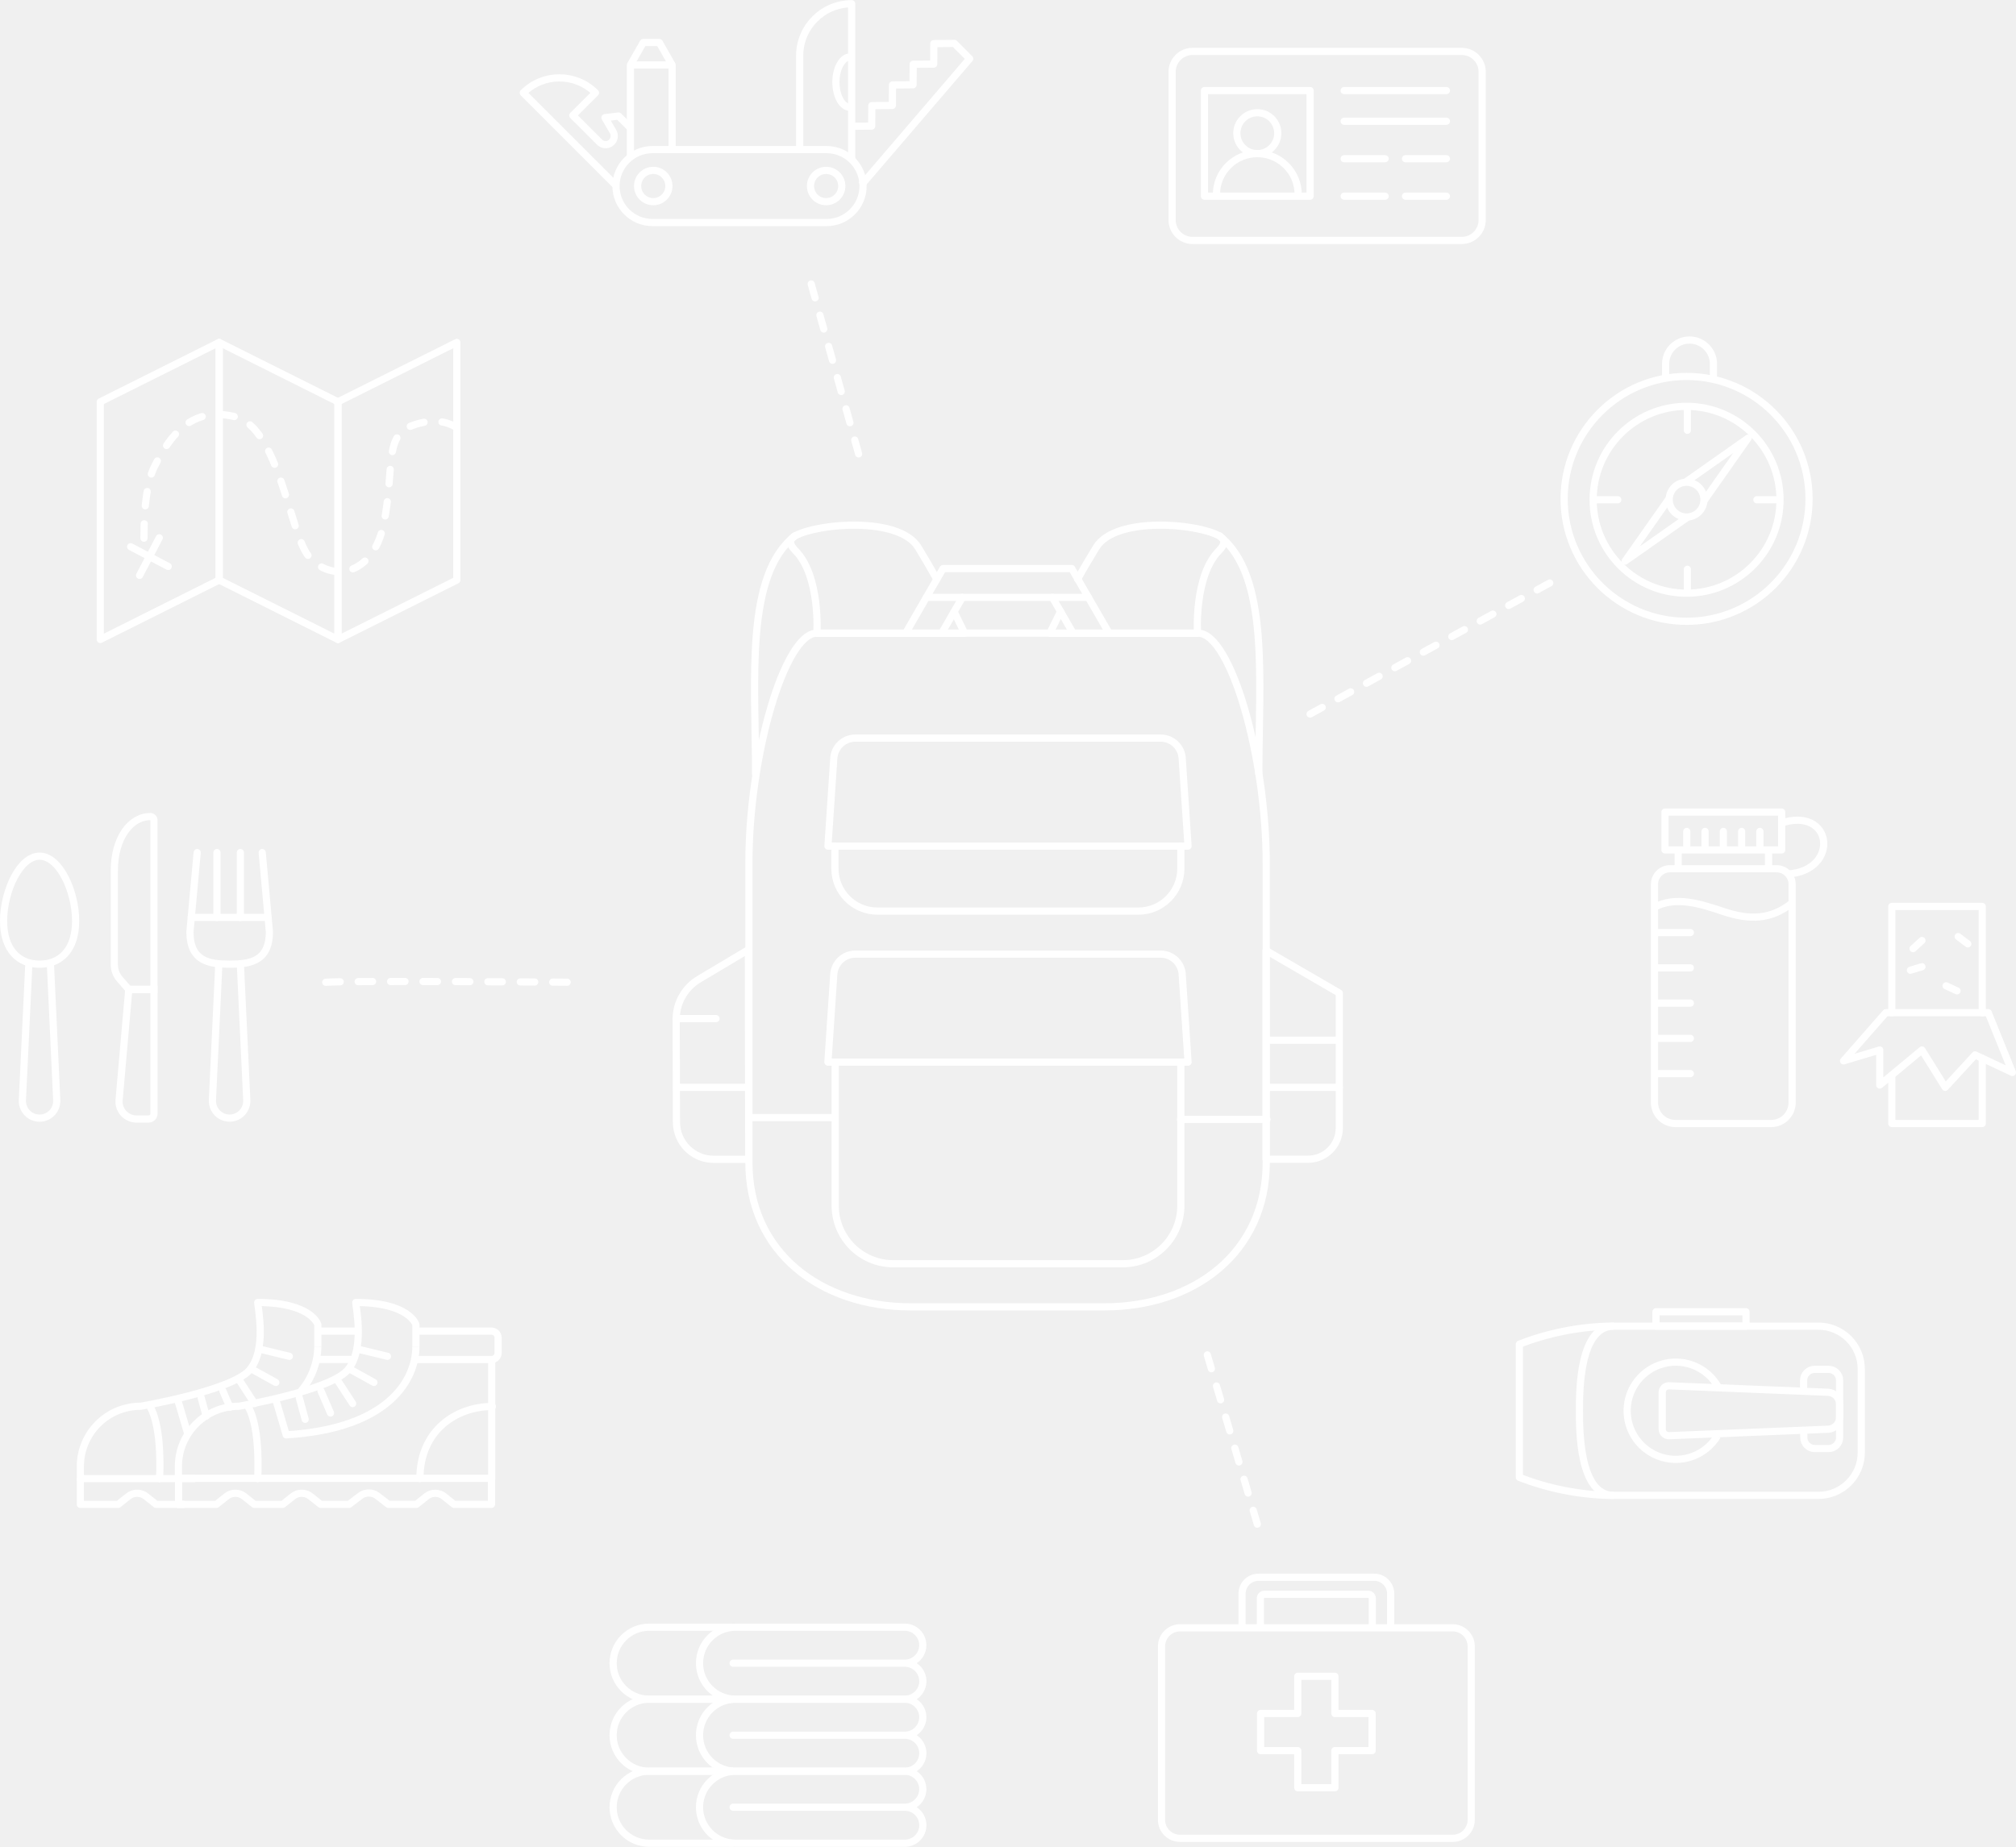
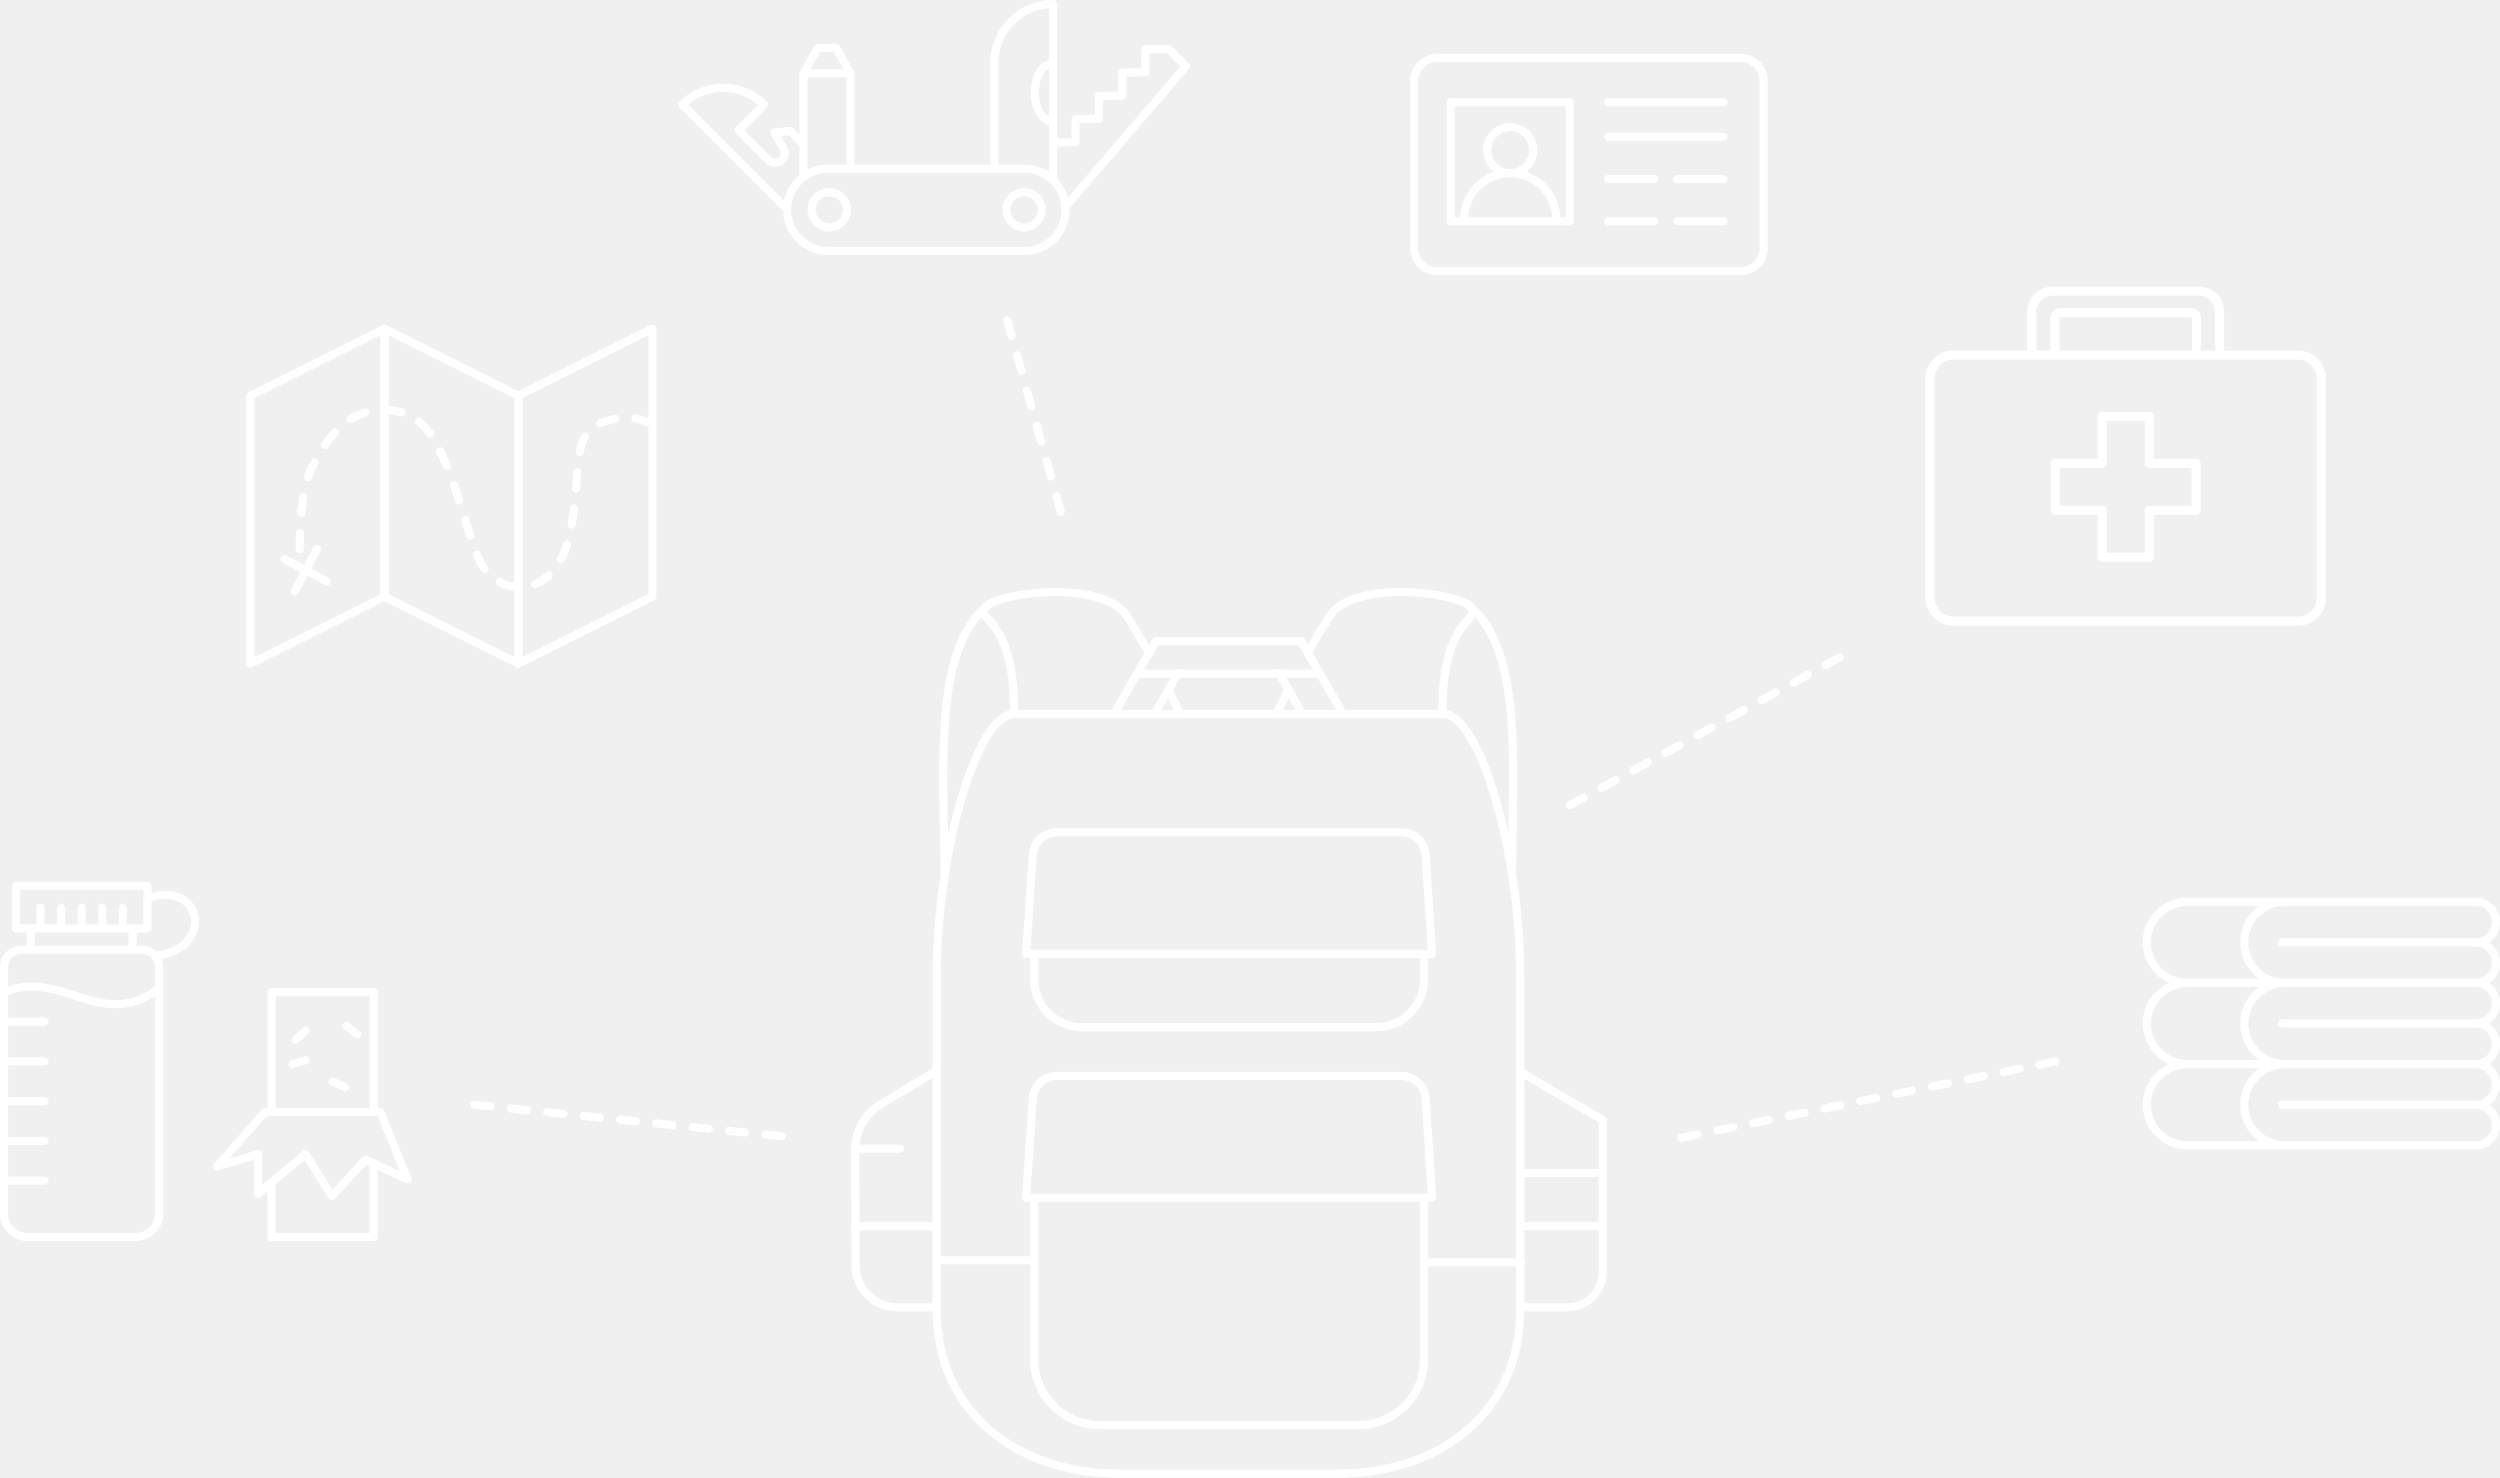
- <svg xmlns="http://www.w3.org/2000/svg" viewBox="0 0 426.56 390.86">
+ <svg xmlns="http://www.w3.org/2000/svg" viewBox="0 0 615.76 364">
  <defs>
-     <style>.cls-1,.cls-3,.cls-4,.cls-5{fill:none;stroke:#fff;stroke-width:1.52px;}.cls-1,.cls-3,.cls-4{stroke-linejoin:round;}.cls-2{isolation:isolate;}.cls-3,.cls-4,.cls-5{stroke-linecap:round;}.cls-4{stroke-dasharray:3.05 3.81;}.cls-5{stroke-miterlimit:10;}</style>
+     <style>.cls-1,.cls-2,.cls-3,.cls-4,.cls-5{fill:none;stroke:#fff;}.cls-1,.cls-2,.cls-3,.cls-4{stroke-linejoin:round;}.cls-1{stroke-width:2.24px;}.cls-2,.cls-3,.cls-4,.cls-5{stroke-width:2px;}.cls-3,.cls-4,.cls-5{stroke-linecap:round;}.cls-3{stroke-dasharray:4 5;}.cls-5{stroke-miterlimit:10;}.cls-6{isolation:isolate;}</style>
  </defs>
  <g id="Layer_2" data-name="Layer 2">
    <g id="Designs">
-       <rect class="cls-1" x="245.76" y="344.51" width="65.53" height="44.56" rx="3.93" ry="3.93" />
-       <path class="cls-1" d="M262.8,344.29v-7.08a3.49,3.49,0,0,1,3.57-3.4h24.31a3.49,3.49,0,0,1,3.57,3.4v7.08" />
-       <polygon class="cls-1" points="290.32 362.64 282.45 362.64 282.45 354.77 274.59 354.77 274.59 362.64 266.73 362.64 266.73 370.5 274.59 370.5 274.59 378.36 282.45 378.36 282.45 370.5 290.32 370.5 290.32 362.64" />
-       <path class="cls-1" d="M266.68,344.29v-6a.89.89,0,0,1,.89-.89h21.9a.89.89,0,0,1,.89.89v6" />
-       <path class="cls-1" d="M386.8,302.48l-33.66,1.37a1.39,1.39,0,0,1-1.44-1.39v-7.78a1.39,1.39,0,0,1,1.44-1.39l33.66,1.37a2.55,2.55,0,0,1,2.44,2.54v2.73A2.54,2.54,0,0,1,386.8,302.48Z" />
-       <path class="cls-1" d="M363.37,303.91a10.29,10.29,0,1,1,.2-10.33" />
-       <path class="cls-1" d="M381.62,294.38v-2.23a2.34,2.34,0,0,1,2.34-2.34h2.94a2.34,2.34,0,0,1,2.34,2.34v12.08a2.34,2.34,0,0,1-2.34,2.34H384a2.34,2.34,0,0,1-2.34-2.34v-1.47" />
-       <path class="cls-1" d="M384.75,280.67H340.48a56.13,56.13,0,0,0-19,3.81v28.19a56.13,56.13,0,0,0,19,3.81h44.28a9.06,9.06,0,0,0,9.06-9.06V289.73A9.06,9.06,0,0,0,384.75,280.67Z" />
-       <path class="cls-1" d="M341.43,280.67c-7.24,0-7.24,13.72-7.24,17.91s0,17.91,7.24,17.91" />
-       <g class="cls-2">
-         <rect class="cls-1" x="350.38" y="277.62" width="19.05" height="3.05" />
+       <rect class="cls-1" x="475.36" y="87.45" width="96.4" height="65.55" rx="5.78" ry="5.78" />
+       <path class="cls-1" d="M500.42,87.13V76.71a5.14,5.14,0,0,1,5.26-5h35.76a5.14,5.14,0,0,1,5.26,5V87.13" />
+       <polygon class="cls-1" points="540.91 114.12 529.35 114.12 529.35 102.55 517.78 102.55 517.78 114.12 506.21 114.12 506.21 125.69 517.78 125.69 517.78 137.26 529.35 137.26 529.35 125.69 540.91 125.69 540.91 114.12" />
+       <path class="cls-1" d="M506.14,87.13V78.35A1.31,1.31,0,0,1,507.45,77h32.22A1.31,1.31,0,0,1,541,78.35v8.77" />
+       <polyline class="cls-2" points="259.19 35.08 264.89 35.03 264.93 29.33 270.63 29.29 270.68 23.59 276.38 23.55 276.42 17.85 282.11 17.81 282.16 12.11 287.86 12.07 292.1 16.31 262.03 51.39" />
+       <path class="cls-2" d="M244.9,41.54V15.48A14.48,14.48,0,0,1,259.37,1V44.54" />
+       <path class="cls-2" d="M198.09,35.71l-3.48-3.48-3.84.44L193,36.52a2.4,2.4,0,0,1-3.77,2.9l-7.31-7.31,6.23-6.35a14.18,14.18,0,0,0-20.06,0l25.77,25.77" />
+       <polyline class="cls-2" points="209.48 41.54 209.48 18.04 205.94 11.81 201.46 11.81 197.9 18.04 197.9 43.54" />
+       <path class="cls-2" d="M252.36,61.81H204a10.13,10.13,0,1,1,0-20.27h48.33a10.13,10.13,0,0,1,0,20.27Z" />
+       <circle class="cls-2" cx="252.24" cy="51.67" r="4.34" />
+       <circle class="cls-2" cx="204.24" cy="51.67" r="4.34" />
+       <line class="cls-2" x1="197.9" y1="18.04" x2="209.48" y2="18.04" />
+       <path class="cls-2" d="M258.9,29.81c-2.21,0-4-3.13-4-7s1.79-7,4-7" />
+       <polygon class="cls-2" points="160.68 146.96 127.68 163.46 127.68 97.46 160.68 80.96 160.68 146.96" />
+       <polygon class="cls-2" points="94.68 146.96 61.68 163.46 61.68 97.46 94.68 80.96 94.68 146.96" />
+       <polygon class="cls-2" points="94.68 146.96 127.68 163.46 127.68 97.46 94.68 80.96 94.68 146.96" />
+       <path class="cls-3" d="M73.81,135.34c0-9.21,1-16,2.87-19.81,4.5-9,10.5-16.9,22.5-13.9s15.2,32.28,20.25,38.59c6,7.5,18,6,21-9s0-24,7.5-27,12,0,12,0" />
+       <line class="cls-4" x1="78.06" y1="135.23" x2="72.59" y2="145.67" />
+       <line class="cls-4" x1="80.54" y1="143.19" x2="70.11" y2="137.71" />
+       <path class="cls-4" d="M562.1,232.1h47.67a5,5,0,0,1,0,10h-47a10,10,0,0,1,0-20h47a5,5,0,0,1,0,10H562.09" />
+       <path class="cls-4" d="M561.76,242.1h-23a10,10,0,0,1,0-20h23" />
+       <path class="cls-4" d="M562.1,252.1h47.67a5,5,0,0,1,0,10h-47a10,10,0,1,1,0-20h47a5,5,0,0,1,0,10H562.09" />
+       <path class="cls-4" d="M561.76,262.1h-23a10,10,0,1,1,0-20h23" />
+       <path class="cls-4" d="M562.1,272.1h47.67a5,5,0,0,1,0,10h-47a10,10,0,0,1,0-20h47a5,5,0,0,1,0,10H562.09" />
+       <path class="cls-4" d="M561.76,282.1h-23a10,10,0,0,1,0-20h23" />
+       <polyline class="cls-4" points="92.02 286.54 92.02 304.67 66.9 304.67 66.9 291.27" />
+       <polyline class="cls-4" points="66.9 273.89 66.9 244.38 92.02 244.38 92.02 273.89" />
+       <polygon class="cls-2" points="65.22 273.89 93.69 273.89 100.39 290.48 90.02 285.61 81.73 294.62 75.27 284.26 63.55 293.99 63.55 284.26 53.5 287.29 65.22 273.89" />
+       <line class="cls-5" x1="88" y1="254.77" x2="85.32" y2="252.76" />
+       <line class="cls-5" x1="75.27" y1="261.13" x2="72.06" y2="262.1" />
+       <line class="cls-5" x1="85.01" y1="267.83" x2="81.97" y2="266.43" />
+       <line class="cls-5" x1="75.27" y1="253.84" x2="72.81" y2="256.11" />
+       <rect class="cls-4" x="3.92" y="218.17" width="32.4" height="10.51" />
+       <path class="cls-4" d="M33.41,304.67H6.82A5.82,5.82,0,0,1,1,298.85V238.22a4.32,4.32,0,0,1,4.32-4.32H34.91a4.32,4.32,0,0,1,4.32,4.32v60.63A5.82,5.82,0,0,1,33.41,304.67Z" />
+       <line class="cls-2" x1="7.57" y1="228.68" x2="7.57" y2="234.18" />
+       <line class="cls-2" x1="32.66" y1="228.68" x2="32.66" y2="234.18" />
+       <path class="cls-2" d="M36,221.28c14.61-4.94,16.62,13.11,2.06,14.09" />
+       <line class="cls-4" x1="1.4" y1="251.64" x2="10.96" y2="251.64" />
+       <line class="cls-4" x1="1.4" y1="261.44" x2="10.96" y2="261.44" />
+       <line class="cls-4" x1="1.4" y1="271.23" x2="10.96" y2="271.23" />
+       <line class="cls-4" x1="1.4" y1="281.02" x2="10.96" y2="281.02" />
+       <line class="cls-4" x1="1.4" y1="290.81" x2="10.96" y2="290.81" />
+       <line class="cls-4" x1="9.96" y1="227.49" x2="9.96" y2="223.55" />
+       <line class="cls-4" x1="15.04" y1="227.49" x2="15.04" y2="223.55" />
+       <line class="cls-4" x1="20.12" y1="227.49" x2="20.12" y2="223.55" />
+       <line class="cls-4" x1="25.19" y1="227.49" x2="25.19" y2="223.55" />
+       <line class="cls-4" x1="30.27" y1="227.49" x2="30.27" y2="223.55" />
+       <path class="cls-2" d="M1,244.56c6-3.21,13-.84,19.12,1.19,7.17,2.39,13.14,2.39,19.12-2.39" />
+       <rect class="cls-4" x="348.31" y="14.28" width="86.1" height="52.51" rx="5.68" ry="5.68" />
+       <circle class="cls-4" cx="371.97" cy="36.99" r="5.68" />
+       <path class="cls-4" d="M360.61,54a11.35,11.35,0,1,1,22.71,0" />
+       <g class="cls-6">
+         <rect class="cls-4" x="357.3" y="25.16" width="29.33" height="29.33" />
+         <line class="cls-4" x1="396.1" y1="25.16" x2="424.48" y2="25.16" />
+         <line class="cls-4" x1="396.1" y1="33.68" x2="424.48" y2="33.68" />
+         <line class="cls-4" x1="396.1" y1="54.49" x2="407.45" y2="54.49" />
+         <line class="cls-4" x1="413.13" y1="54.49" x2="424.48" y2="54.49" />
+         <line class="cls-4" x1="396.1" y1="44.09" x2="407.45" y2="44.09" />
+         <line class="cls-4" x1="413.13" y1="44.09" x2="424.48" y2="44.09" />
      </g>
-       <circle class="cls-1" cx="356.86" cy="105.77" r="19.77" />
-       <polyline class="cls-1" points="360.47 106.09 369.86 92.74 356.51 102.13" />
-       <polyline class="cls-1" points="353.25 105.39 343.86 118.75 357.21 109.36" />
-       <circle class="cls-1" cx="356.86" cy="105.74" r="3.68" transform="translate(29.75 283.31) rotate(-45)" />
-       <circle class="cls-1" cx="356.86" cy="105.58" r="25.91" />
-       <line class="cls-3" x1="376.33" y1="105.77" x2="371.73" y2="105.77" />
-       <line class="cls-3" x1="342.31" y1="105.77" x2="337.71" y2="105.77" />
-       <line class="cls-3" x1="357.02" y1="125.08" x2="357.02" y2="120.48" />
-       <line class="cls-3" x1="357.02" y1="91.06" x2="357.02" y2="86.46" />
-       <path class="cls-1" d="M362.54,80V76.8a5.06,5.06,0,0,0-10.11,0V80" />
-       <polyline class="cls-1" points="180.09 26.73 184.44 26.69 184.47 22.35 188.81 22.32 188.84 17.98 193.19 17.94 193.22 13.6 197.56 13.57 197.59 9.23 201.94 9.19 205.17 12.43 182.26 39.16" />
-       <path class="cls-1" d="M169.2,31.65V11.79a11,11,0,0,1,11-11V33.94" />
-       <path class="cls-1" d="M133.53,27.21l-2.65-2.65L128,24.9l1.7,2.93A1.83,1.83,0,0,1,126.77,30l-5.57-5.57L126,19.64a10.81,10.81,0,0,0-15.28,0l19.63,19.63" />
-       <polyline class="cls-1" points="142.21 31.65 142.21 13.75 139.51 9 136.1 9 133.39 13.75 133.39 33.17" />
-       <path class="cls-1" d="M174.89,47.1H138.06a7.72,7.72,0,1,1,0-15.44h36.83a7.72,7.72,0,0,1,0,15.44Z" />
-       <circle class="cls-1" cx="174.8" cy="39.37" r="3.31" />
-       <circle class="cls-1" cx="138.22" cy="39.37" r="3.31" />
-       <line class="cls-1" x1="133.39" y1="13.75" x2="142.21" y2="13.75" />
-       <path class="cls-1" d="M179.87,22.71c-1.68,0-3-2.39-3-5.33s1.36-5.33,3-5.33" />
-       <polygon class="cls-1" points="96.66 122.76 71.51 135.34 71.51 85.04 96.66 72.47 96.66 122.76" />
-       <polygon class="cls-1" points="46.37 122.76 21.22 135.34 21.22 85.04 46.37 72.47 46.37 122.76" />
-       <polygon class="cls-1" points="46.37 122.76 71.51 135.34 71.51 85.04 46.37 72.47 46.37 122.76" />
-       <path class="cls-4" d="M30.46,113.9c0-7,.74-12.19,2.19-15.1,3.43-6.86,8-12.88,17.14-10.59s11.58,24.6,15.43,29.4c4.57,5.71,13.72,4.57,16-6.86s0-18.29,5.71-20.57,9.14,0,9.14,0" />
-       <line class="cls-3" x1="33.7" y1="113.82" x2="29.53" y2="121.77" />
-       <line class="cls-3" x1="35.59" y1="119.88" x2="27.64" y2="115.71" />
-       <path class="cls-3" d="M155.13,352h36.32a3.81,3.81,0,1,1,0,7.62H155.63a7.62,7.62,0,0,1,0-15.24h35.81a3.81,3.81,0,1,1,0,7.62H155.12" />
-       <path class="cls-3" d="M154.87,359.62H137.35a7.62,7.62,0,1,1,0-15.24h17.53" />
-       <path class="cls-3" d="M155.13,367.24h36.32a3.81,3.81,0,1,1,0,7.62H155.63a7.62,7.62,0,0,1,0-15.24h35.81a3.81,3.81,0,1,1,0,7.62H155.12" />
-       <path class="cls-3" d="M154.87,374.86H137.35a7.62,7.62,0,1,1,0-15.24h17.53" />
-       <path class="cls-3" d="M155.13,382.48h36.32a3.81,3.81,0,1,1,0,7.62H155.63a7.62,7.62,0,0,1,0-15.24h35.81a3.81,3.81,0,0,1,0,7.62H155.12" />
-       <path class="cls-3" d="M154.87,390.1H137.35a7.62,7.62,0,1,1,0-15.24h17.53" />
-       <path class="cls-3" d="M31.76,297.72c2.68,4.67,2,15.21,2,15.21" />
-       <path class="cls-3" d="M104.17,297.67c-7.66,0-15.32,5.08-15.32,15.25" />
-       <path class="cls-3" d="M52.52,297.72c2.68,4.67,2,15.21,2,15.21" />
-       <path class="cls-1" d="M88,285v-4.67s-1.34-4.67-12.72-4.67c0,.95,2,10-1.76,14.33s-23,7.63-23,7.63a12.74,12.74,0,0,0-12.77,12.71v2.54h66.29V287.72" />
-       <line class="cls-3" x1="75.83" y1="285.56" x2="81.98" y2="287.05" />
-       <line class="cls-3" x1="71.58" y1="292.38" x2="74.62" y2="297.05" />
-       <line class="cls-3" x1="67.92" y1="294.38" x2="69.93" y2="299.05" />
-       <line class="cls-3" x1="63.32" y1="295.8" x2="64.57" y2="300.38" />
-       <path class="cls-1" d="M37.79,312.93v5.46h8l2.14-1.7a3,3,0,0,1,3.75,0l2.14,1.7h6l2.14-1.7a3,3,0,0,1,3.75,0l2.14,1.7h6l2.35-1.79a3,3,0,0,1,3.67,0l2.3,1.78h5.95l2.08-1.67a3,3,0,0,1,3.78,0l2.08,1.67h7.93v-5.46" />
-       <line class="cls-3" x1="73.95" y1="289.72" x2="79.12" y2="292.58" />
-       <path class="cls-1" d="M88,285c0,6.67-5.36,17.34-27.45,18.67-1.34-4.67-2.18-7.36-2.18-7.36" />
-       <path class="cls-1" d="M88,281.72h16a1.39,1.39,0,0,1,1.39,1.39v3.23a1.39,1.39,0,0,1-1.39,1.39H88" />
-       <path class="cls-1" d="M67.25,285v-4.67s-1.34-4.67-12.72-4.67c0,.95,2,10-1.76,14.33s-23,7.63-23,7.63A12.74,12.74,0,0,0,17,310.39v2.54H41.3" />
-       <line class="cls-3" x1="55.07" y1="285.56" x2="61.22" y2="287.05" />
-       <line class="cls-3" x1="50.83" y1="292.38" x2="53.86" y2="297.05" />
-       <line class="cls-3" x1="47.16" y1="294.38" x2="48.64" y2="297.82" />
-       <line class="cls-3" x1="42.56" y1="295.8" x2="43.63" y2="299.71" />
-       <path class="cls-1" d="M17,312.93v5.46h8l2.14-1.7a3,3,0,0,1,3.75,0l2.14,1.7h6" />
-       <line class="cls-3" x1="53.19" y1="289.72" x2="58.36" y2="292.58" />
-       <path class="cls-1" d="M39.8,303.72c-1.34-4.67-2.18-7.36-2.18-7.36" />
-       <path class="cls-1" d="M67.25,285a14.89,14.89,0,0,1-3.93,9.82" />
-       <line class="cls-1" x1="74.91" y1="287.72" x2="67.25" y2="287.72" />
-       <line class="cls-1" x1="67.25" y1="281.72" x2="75.82" y2="281.72" />
-       <path class="cls-5" d="M10.67,204.06,12,232.74a3.64,3.64,0,1,1-7.26,0L6.1,204.06" />
-       <path class="cls-5" d="M16,194.92c0,6.31-3.41,9.14-7.62,9.14S.76,201.23.76,194.92,4.17,181.2,8.38,181.2,16,188.61,16,194.92Z" />
-       <path class="cls-5" d="M31.43,236.83H28.88a3.7,3.7,0,0,1-3.69-3.92l2.06-23.52h5.33v26.29A1.14,1.14,0,0,1,31.43,236.83Z" />
-       <path class="cls-5" d="M32.57,209.4H27.24l-1.91-2.19a4.64,4.64,0,0,1-1.14-3V184.25c0-6.86,3.41-11.43,7.62-11.43a.76.76,0,0,1,.76.76V209.4Z" />
-       <path class="cls-3" d="M41.72,180.44,40.19,197.2c0,6.31,4.17,6.86,8.38,6.86S57,203.52,57,197.2l-1.52-16.76" />
-       <path class="cls-5" d="M50.86,204.06l1.35,28.67a3.64,3.64,0,1,1-7.26,0l1.35-28.67" />
-       <line class="cls-3" x1="40.47" y1="194.16" x2="56.68" y2="194.16" />
-       <line class="cls-3" x1="45.91" y1="194.16" x2="45.91" y2="180.44" />
-       <line class="cls-3" x1="50.86" y1="194.16" x2="50.86" y2="180.44" />
-       <polyline class="cls-3" points="419.42 223.97 419.42 237.78 400.28 237.78 400.28 227.57" />
-       <polyline class="cls-3" points="400.28 214.33 400.28 191.84 419.42 191.84 419.42 214.33" />
-       <polygon class="cls-1" points="399.01 214.33 420.7 214.33 425.8 226.97 417.9 223.26 411.58 230.12 406.66 222.22 397.73 229.64 397.73 222.22 390.07 224.53 399.01 214.33" />
-       <line class="cls-5" x1="416.36" y1="199.76" x2="414.32" y2="198.22" />
-       <line class="cls-5" x1="406.66" y1="204.6" x2="404.22" y2="205.34" />
-       <line class="cls-5" x1="414.08" y1="209.71" x2="411.77" y2="208.64" />
-       <line class="cls-5" x1="406.66" y1="199.05" x2="404.78" y2="200.77" />
-       <rect class="cls-3" x="352.29" y="171.87" width="24.69" height="8.01" />
-       <path class="cls-3" d="M374.77,237.78H354.5a4.43,4.43,0,0,1-4.43-4.43v-46.2a3.29,3.29,0,0,1,3.29-3.29h22.54a3.29,3.29,0,0,1,3.29,3.29v46.2A4.43,4.43,0,0,1,374.77,237.78Z" />
-       <line class="cls-1" x1="355.08" y1="179.88" x2="355.08" y2="184.07" />
-       <line class="cls-1" x1="374.2" y1="179.88" x2="374.2" y2="184.07" />
-       <path class="cls-1" d="M376.72,174.24c11.13-3.76,12.67,10,1.57,10.74" />
-       <line class="cls-3" x1="350.37" y1="197.37" x2="357.66" y2="197.37" />
-       <line class="cls-3" x1="350.37" y1="204.84" x2="357.66" y2="204.84" />
-       <line class="cls-3" x1="350.37" y1="212.3" x2="357.66" y2="212.3" />
-       <line class="cls-3" x1="350.37" y1="219.76" x2="357.66" y2="219.76" />
-       <line class="cls-3" x1="350.37" y1="227.22" x2="357.66" y2="227.22" />
-       <line class="cls-3" x1="356.9" y1="178.97" x2="356.9" y2="175.96" />
-       <line class="cls-3" x1="360.77" y1="178.97" x2="360.77" y2="175.96" />
-       <line class="cls-3" x1="364.64" y1="178.97" x2="364.64" y2="175.96" />
-       <line class="cls-3" x1="368.51" y1="178.97" x2="368.51" y2="175.96" />
-       <line class="cls-3" x1="372.37" y1="178.97" x2="372.37" y2="175.96" />
-       <path class="cls-1" d="M350.07,192c4.55-2.45,9.92-.64,14.57.91,5.46,1.82,10,1.82,14.57-1.82" />
-       <rect class="cls-3" x="248" y="10.88" width="65.61" height="40.01" rx="4.33" ry="4.33" />
-       <circle class="cls-3" cx="266.03" cy="28.19" r="4.33" />
-       <path class="cls-3" d="M257.38,41.16a8.65,8.65,0,1,1,17.3,0" />
-       <g class="cls-2">
-         <rect class="cls-3" x="254.85" y="19.17" width="22.35" height="22.35" />
-         <line class="cls-3" x1="284.41" y1="19.17" x2="306.04" y2="19.17" />
-         <line class="cls-3" x1="284.41" y1="25.66" x2="306.04" y2="25.66" />
-         <line class="cls-3" x1="284.41" y1="41.52" x2="293.07" y2="41.52" />
-         <line class="cls-3" x1="297.39" y1="41.52" x2="306.04" y2="41.52" />
-         <line class="cls-3" x1="284.41" y1="33.59" x2="293.07" y2="33.59" />
-         <line class="cls-3" x1="297.39" y1="33.59" x2="306.04" y2="33.59" />
-       </g>
-       <path class="cls-3" d="M158.42,245.36H151a7.87,7.87,0,0,1-7.87-7.87l-.06-21.78a9.87,9.87,0,0,1,4.79-8.46L158.35,201Z" />
-       <line class="cls-3" x1="143.18" y1="230.12" x2="158.42" y2="230.12" />
-       <path class="cls-3" d="M249.85,225.05v30.13a12.28,12.28,0,0,1-12.28,12.28H189a12.28,12.28,0,0,1-12.28-12.28V225.05" />
-       <path class="cls-3" d="M251.38,224.79h-76.2l1.24-18.59a4.57,4.57,0,0,1,4.56-4.27h64.6a4.57,4.57,0,0,1,4.56,4.27Z" />
-       <path class="cls-3" d="M249.85,179.07v4.76a9,9,0,0,1-9,9H185.66a9,9,0,0,1-9-9v-4.76" />
-       <path class="cls-3" d="M251.38,179.07h-76.2l1.24-18.59a4.57,4.57,0,0,1,4.56-4.27h64.6a4.57,4.57,0,0,1,4.56,4.27Z" />
-       <line class="cls-3" x1="143.11" y1="215.58" x2="151.5" y2="215.58" />
-       <line class="cls-3" x1="268.14" y1="230.12" x2="283.38" y2="230.12" />
-       <line class="cls-3" x1="268.08" y1="220.15" x2="283.32" y2="220.15" />
-       <path class="cls-3" d="M198.22,122.6c-1.25-2.24-2.62-4.59-4-6.84-4.1-6.43-21-5.06-25.94-2.37-1.48.81-1.2,1.89,0,3.13,5.33,5.33,4.57,17.5,4.57,17.5h31.24s-.84-1.81-2.21-4.54" />
-       <path class="cls-3" d="M243.5,134h10c6.86,0,14.42,25.93,14.42,48.79v63.24c0,19-15.18,30.55-34.23,30.55h-41c-19,0-34.23-11.5-34.23-30.55V182.81C158.42,160,166,134,172.83,134H243.5Z" />
-       <line class="cls-3" x1="158.42" y1="236.53" x2="176.7" y2="236.53" />
-       <line class="cls-3" x1="249.79" y1="236.91" x2="268.08" y2="236.91" />
-       <path class="cls-3" d="M267.88,201.17l15.5,9v28.56a6.61,6.61,0,0,1-6.61,6.61h-8.89Z" />
-       <line class="cls-3" x1="196" y1="126.43" x2="191.83" y2="133.66" />
-       <line class="cls-3" x1="234.47" y1="133.66" x2="230.29" y2="126.43" />
-       <line class="cls-3" x1="203.62" y1="126.43" x2="199.45" y2="133.66" />
-       <line class="cls-3" x1="226.85" y1="133.66" x2="222.67" y2="126.43" />
-       <polygon class="cls-3" points="230.29 126.43 196 126.43 199.53 120.33 226.77 120.33 230.29 126.43" />
-       <path class="cls-3" d="M168.22,113.39c-10.67,8.38-8.35,30.56-8.35,50.37" />
-       <path class="cls-3" d="M228,122.58c1.24-2.24,2.62-4.58,4-6.82,4.09-6.43,21-5.06,25.94-2.37,1.48.81,1.2,1.89,0,3.13-5.33,5.33-4.57,17.5-4.57,17.5H222.15s.85-1.84,2.25-4.61" />
-       <path class="cls-3" d="M258,113.39c10.67,8.38,8.35,30.56,8.35,50.37" />
-       <line class="cls-4" x1="171.64" y1="60.09" x2="182.61" y2="99.42" />
-       <line class="cls-4" x1="266.03" y1="322.57" x2="254.85" y2="284.72" />
-       <line class="cls-4" x1="327.91" y1="123.38" x2="277.2" y2="151.12" />
-       <path class="cls-4" d="M68.93,207.89c4.48-.38,53.18,0,53.18,0" />
+       <path class="cls-4" d="M230.74,322h-9.67a10.33,10.33,0,0,1-10.33-10.33l-.08-28.59a13,13,0,0,1,6.29-11.1l13.71-8.23Z" />
+       <line class="cls-4" x1="210.74" y1="302" x2="230.74" y2="302" />
+       <path class="cls-4" d="M350.74,295.35v39.54A16.11,16.11,0,0,1,334.63,351H270.85a16.11,16.11,0,0,1-16.11-16.11V295.35" />
+       <path class="cls-4" d="M352.74,295h-100l1.63-24.4a6,6,0,0,1,6-5.6h84.77a6,6,0,0,1,6,5.6Z" />
+       <path class="cls-4" d="M350.74,235v6.24A11.76,11.76,0,0,1,339,253H266.5a11.76,11.76,0,0,1-11.76-11.76V235" />
+       <path class="cls-4" d="M352.74,235h-100l1.63-24.4a6,6,0,0,1,6-5.6h84.77a6,6,0,0,1,6,5.6Z" />
+       <line class="cls-4" x1="210.66" y1="282.92" x2="221.66" y2="282.92" />
+       <line class="cls-4" x1="374.74" y1="302" x2="394.74" y2="302" />
+       <line class="cls-4" x1="374.66" y1="288.92" x2="394.66" y2="288.92" />
+       <path class="cls-4" d="M283,160.89c-1.64-2.94-3.44-6-5.31-9-5.37-8.44-27.62-6.64-34-3.1-1.95,1.07-1.58,2.48,0,4.1,7,7,6,23,6,23h41s-1.1-2.37-2.91-6" />
+       <path class="cls-4" d="M342.41,175.88h13.08c9,0,18.92,34,18.92,64v83c0,25-19.92,40.09-44.92,40.09H275.66c-25,0-44.92-15.09-44.92-40.09v-83c0-30,9.92-64,18.92-64h92.75Z" />
+       <line class="cls-4" x1="230.74" y1="310.42" x2="254.74" y2="310.42" />
+       <line class="cls-4" x1="350.66" y1="310.92" x2="374.66" y2="310.92" />
+       <path class="cls-4" d="M374.4,264l20.34,11.85v37.48a8.67,8.67,0,0,1-8.68,8.67H374.4Z" />
+       <line class="cls-4" x1="280.07" y1="165.92" x2="274.59" y2="175.42" />
+       <line class="cls-4" x1="330.55" y1="175.42" x2="325.07" y2="165.92" />
+       <line class="cls-4" x1="290.07" y1="165.92" x2="284.59" y2="175.42" />
+       <line class="cls-4" x1="320.55" y1="175.42" x2="315.07" y2="165.92" />
+       <polygon class="cls-4" points="325.07 165.92 280.07 165.92 284.69 157.92 320.45 157.92 325.07 165.92" />
+       <path class="cls-4" d="M243.61,148.81c-14,11-11,40.1-11,66.1" />
+       <path class="cls-4" d="M322.08,160.87c1.63-2.93,3.43-6,5.3-9,5.37-8.44,27.62-6.64,34-3.1,1.94,1.07,1.58,2.48,0,4.1-7,7-6,23-6,23h-41s1.12-2.42,3-6" />
+       <path class="cls-4" d="M361.43,148.81c14,11,11,40.1,11,66.1" />
+       <line class="cls-3" x1="248.09" y1="78.86" x2="262.5" y2="130.47" />
+       <line class="cls-3" x1="453.18" y1="161.92" x2="386.64" y2="198.33" />
+       <line class="cls-3" x1="116.87" y1="272.1" x2="193.89" y2="280" />
+       <line class="cls-3" x1="506.21" y1="261.44" x2="410.29" y2="281.02" />
    </g>
  </g>
</svg>
